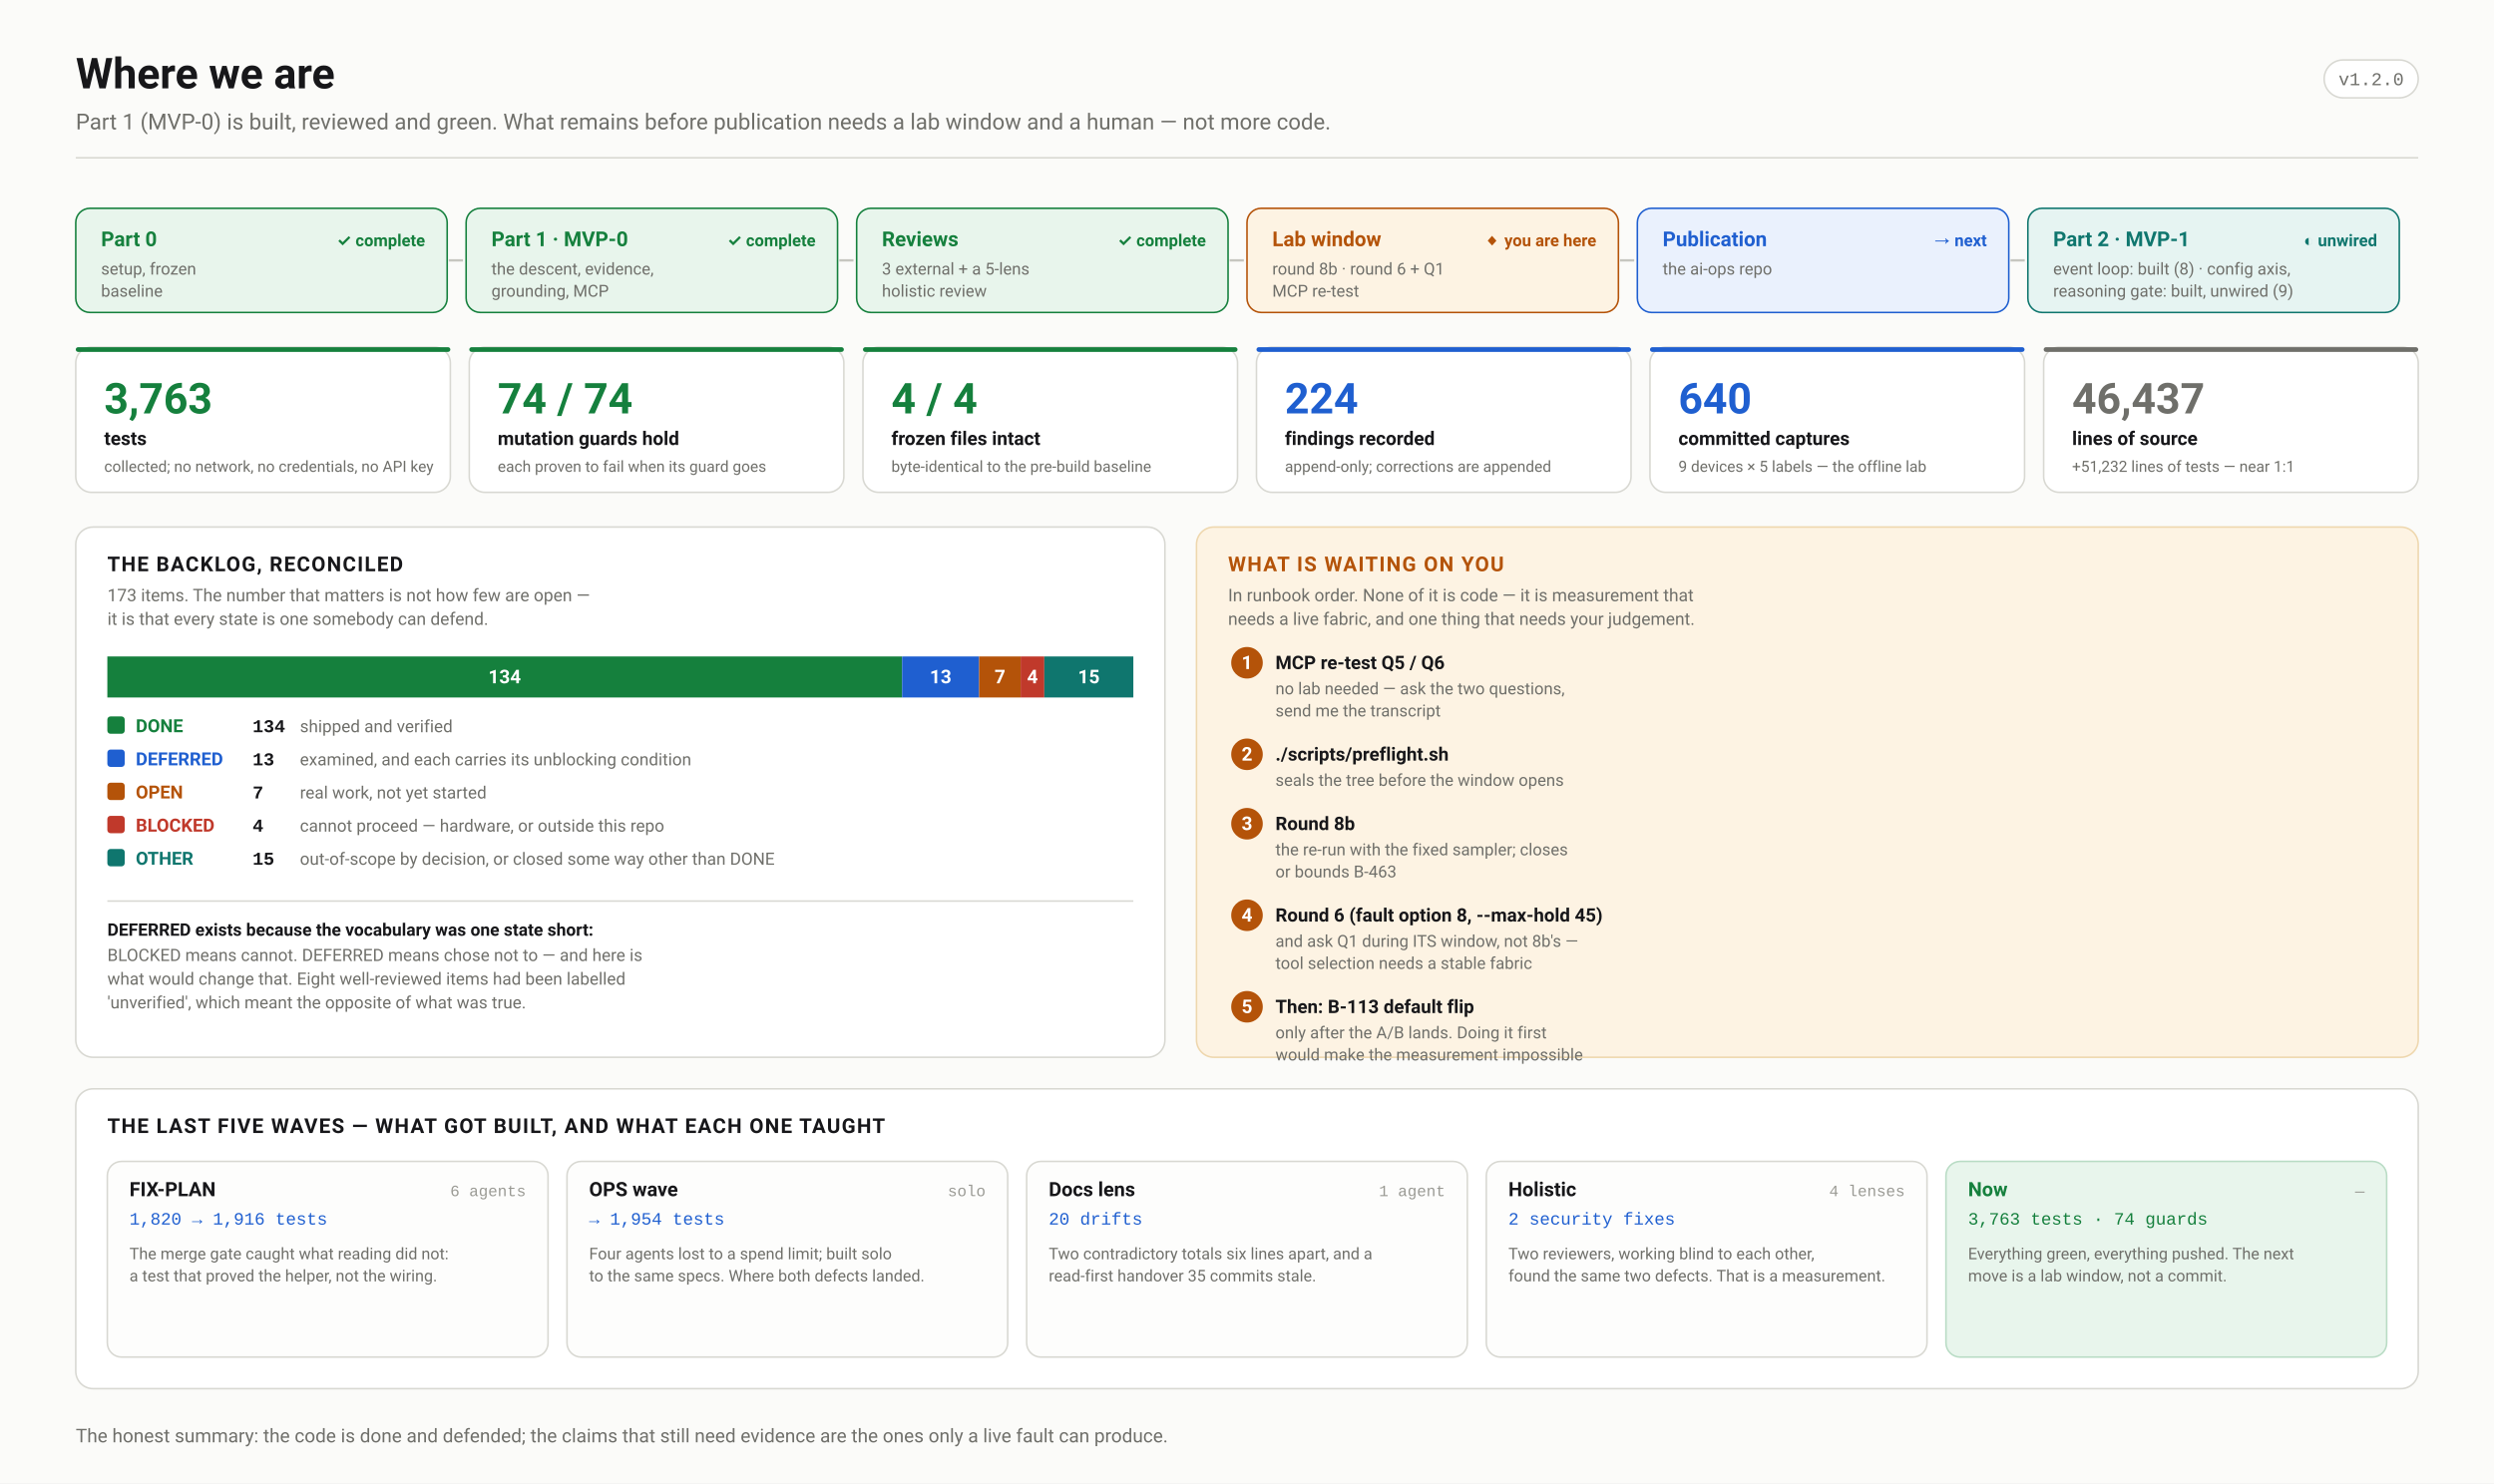
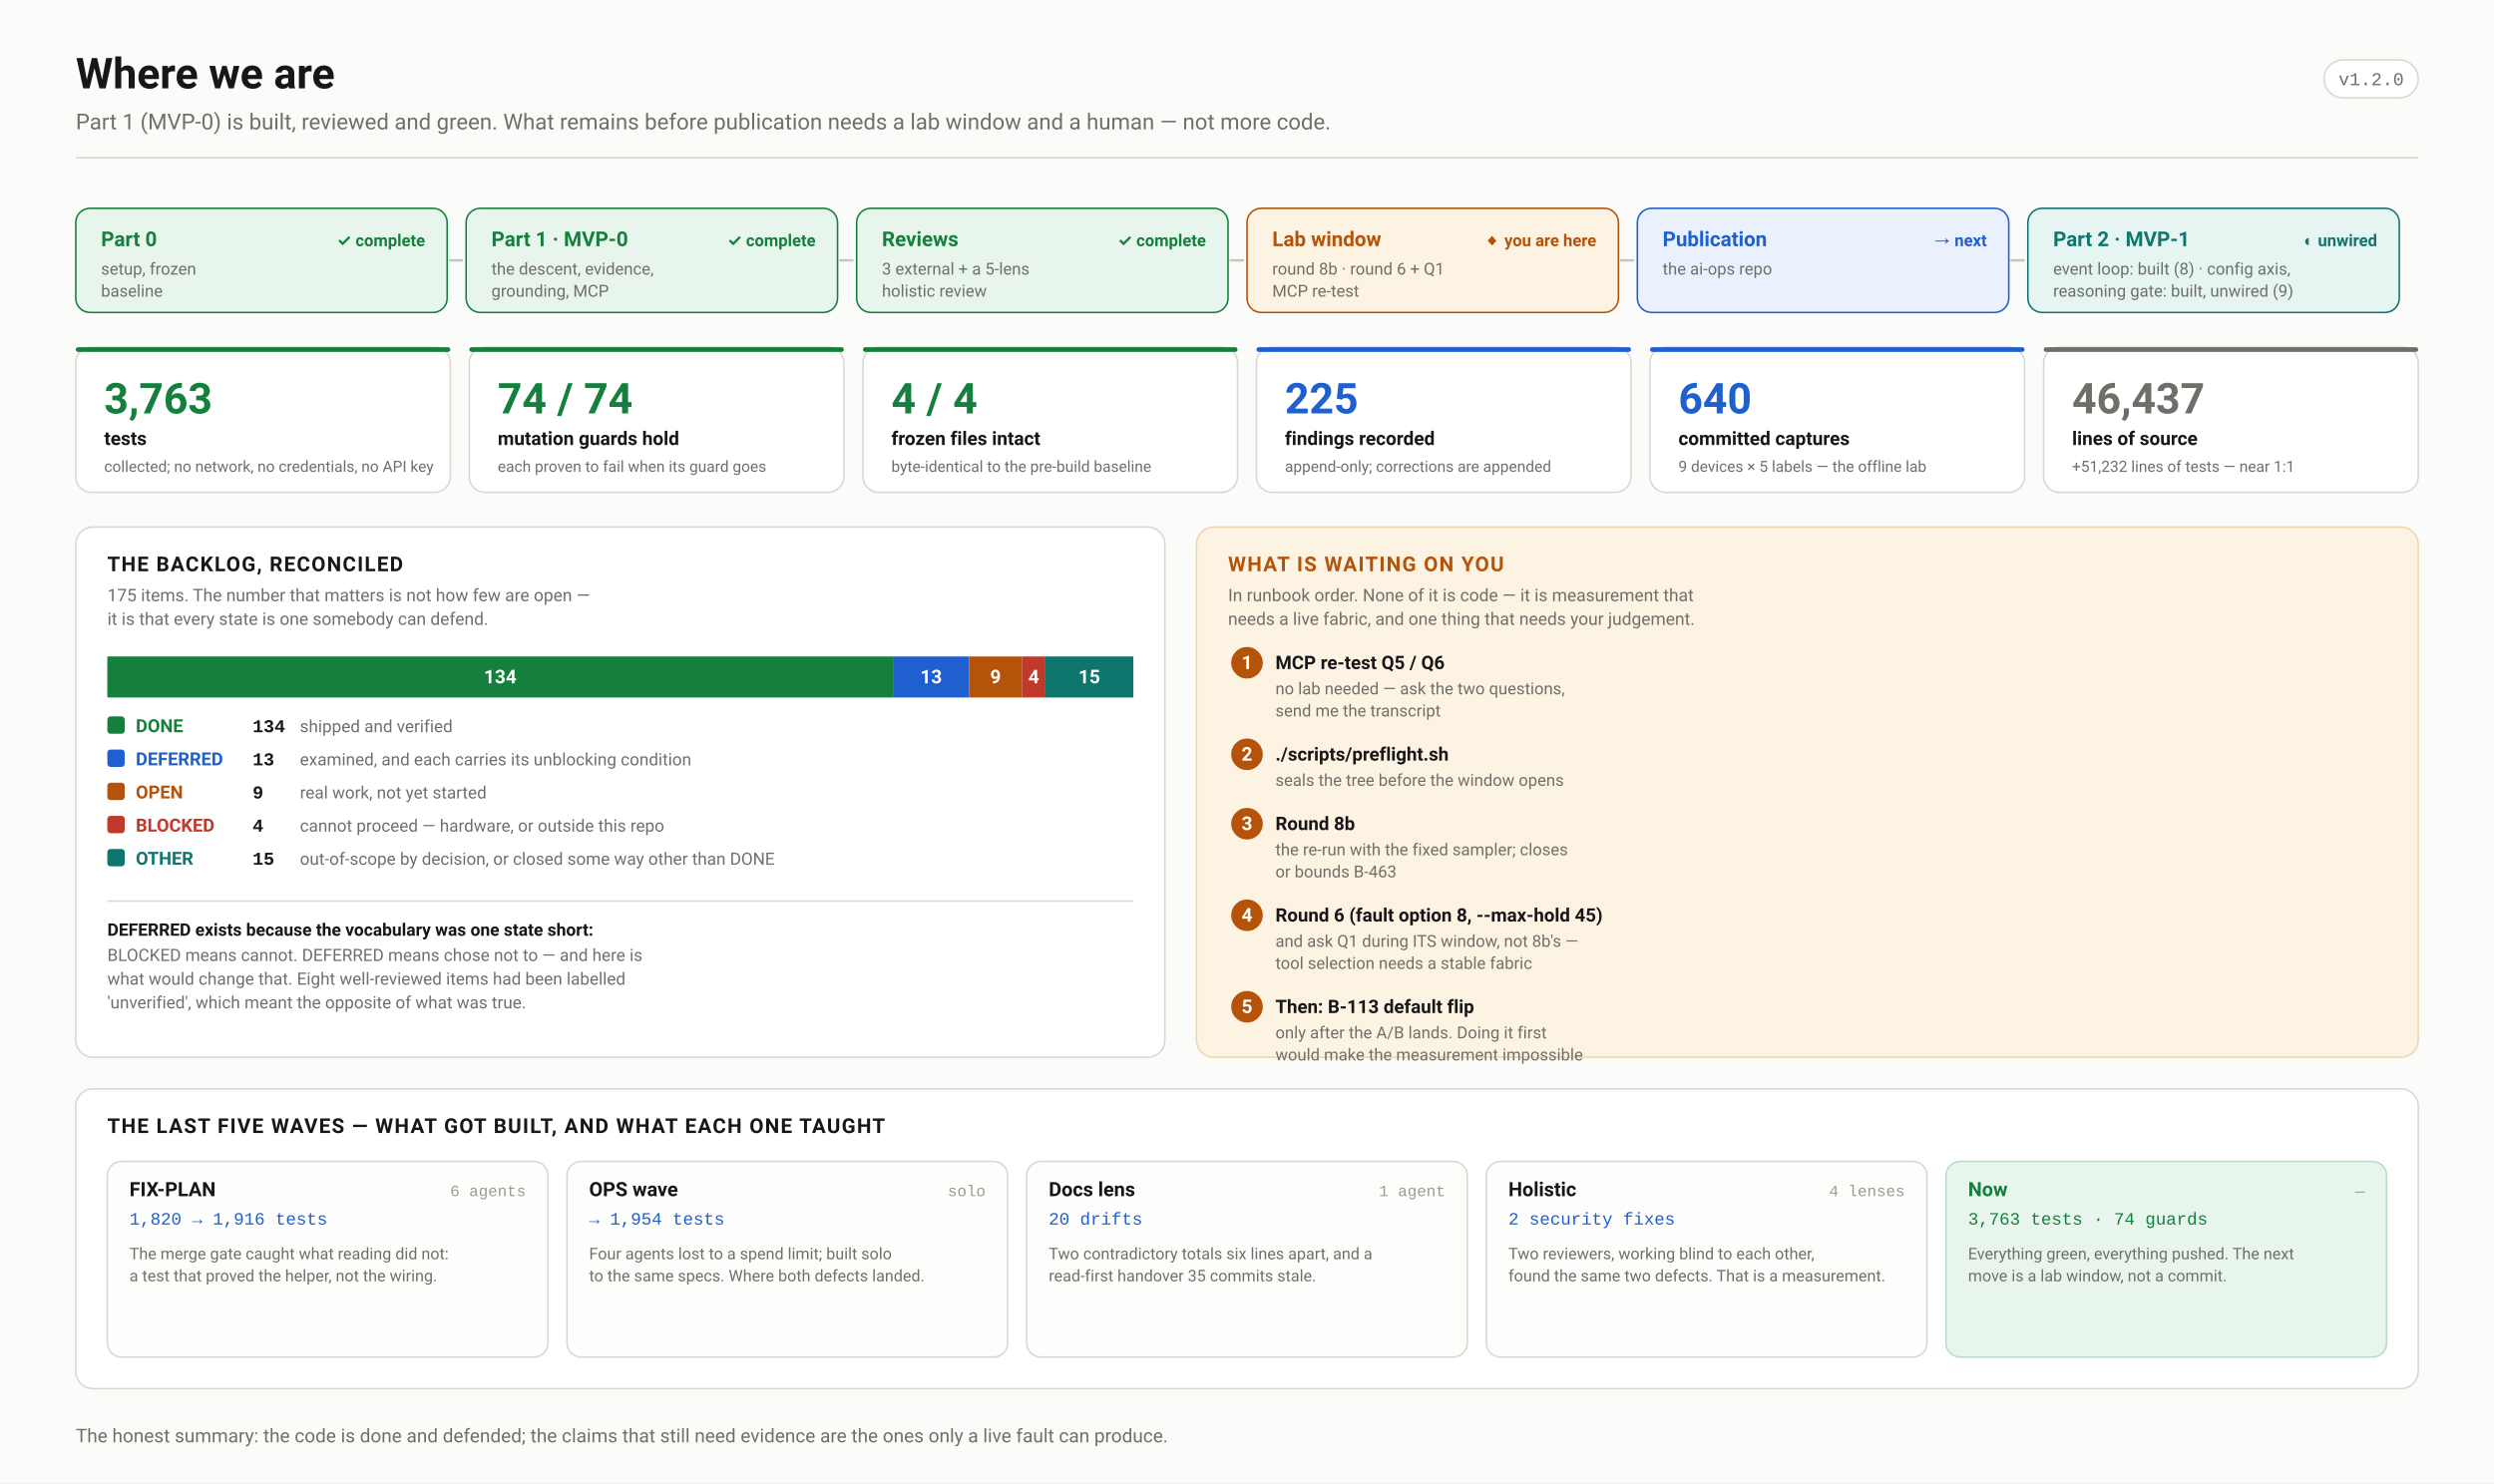
<svg xmlns="http://www.w3.org/2000/svg" width="1580" height="940" viewBox="0 0 1580 940" font-family="ui-sans-serif,-apple-system,'Segoe UI',Roboto,Helvetica,Arial,sans-serif">
  <defs>
    <marker id="arw" viewBox="0 0 10 10" refX="9" refY="5" markerWidth="6" markerHeight="6" orient="auto-start-reverse">
      <path d="M 0 0 L 10 5 L 0 10 z" fill="#6f6f6a" />
    </marker>
    <marker id="arwb" viewBox="0 0 10 10" refX="9" refY="5" markerWidth="6" markerHeight="6" orient="auto-start-reverse">
      <path d="M 0 0 L 10 5 L 0 10 z" fill="#1f5fd0" />
    </marker>
    <marker id="arwr" viewBox="0 0 10 10" refX="9" refY="5" markerWidth="6" markerHeight="6" orient="auto-start-reverse">
      <path d="M 0 0 L 10 5 L 0 10 z" fill="#c0392b" />
    </marker>
    <marker id="arwp" viewBox="0 0 10 10" refX="9" refY="5" markerWidth="6" markerHeight="6" orient="auto-start-reverse">
      <path d="M 0 0 L 10 5 L 0 10 z" fill="#6d28d9" />
    </marker>
    <marker id="arwg" viewBox="0 0 10 10" refX="9" refY="5" markerWidth="6" markerHeight="6" orient="auto-start-reverse">
      <path d="M 0 0 L 10 5 L 0 10 z" fill="#15803d" />
    </marker>
  </defs>
  <rect width="1580" height="940" fill="#fbfbf9" />
  <text x="48.0" y="56.0" font-family="ui-sans-serif,-apple-system,'Segoe UI',Roboto,Helvetica,Arial,sans-serif" font-size="27" font-weight="700" fill="#17171a" text-anchor="start">Where we are</text>
  <text x="48.0" y="82.0" font-family="ui-sans-serif,-apple-system,'Segoe UI',Roboto,Helvetica,Arial,sans-serif" font-size="14" font-weight="400" fill="#6f6f6a" text-anchor="start">Part 1 (MVP-0) is built, reviewed and green. What remains before publication needs a lab window and a human — not more code.</text>
  <rect x="1472.4" y="38.0" width="59.6" height="24.0" rx="12" fill="#fff" stroke="#d8d8d2" stroke-width="1" />
  <text x="1502.2" y="54.0" font-family="ui-monospace,'SF Mono',Menlo,Consolas,'Liberation Mono',monospace" font-size="11.5" font-weight="400" fill="#6f6f6a" text-anchor="middle">v1.2.0</text>
  <line x1="48.0" y1="100.0" x2="1532.0" y2="100.0" stroke="#d8d8d2" stroke-width="1" />
  <rect x="48.0" y="132.0" width="235.3" height="66.0" rx="9" fill="#e8f5ec" stroke="#15803d" stroke-width="1" />
  <text x="64.0" y="156.0" font-family="ui-sans-serif,-apple-system,'Segoe UI',Roboto,Helvetica,Arial,sans-serif" font-size="13" font-weight="700" fill="#15803d" text-anchor="start">Part 0</text>
  <text x="64.0" y="174.0" font-family="ui-sans-serif,-apple-system,'Segoe UI',Roboto,Helvetica,Arial,sans-serif" font-size="10.5" font-weight="400" fill="#6f6f6a" text-anchor="start">setup, frozen</text>
  <text x="64.0" y="188.0" font-family="ui-sans-serif,-apple-system,'Segoe UI',Roboto,Helvetica,Arial,sans-serif" font-size="10.5" font-weight="400" fill="#6f6f6a" text-anchor="start">baseline</text>
  <text x="269.3" y="156.0" font-family="ui-sans-serif,-apple-system,'Segoe UI',Roboto,Helvetica,Arial,sans-serif" font-size="10.5" font-weight="700" fill="#15803d" text-anchor="end">✓ complete</text>
  <line x1="284.3" y1="165.0" x2="293.3" y2="165.0" stroke="#c6c6c0" stroke-width="1.5" />
  <rect x="295.3" y="132.0" width="235.3" height="66.0" rx="9" fill="#e8f5ec" stroke="#15803d" stroke-width="1" />
  <text x="311.3" y="156.0" font-family="ui-sans-serif,-apple-system,'Segoe UI',Roboto,Helvetica,Arial,sans-serif" font-size="13" font-weight="700" fill="#15803d" text-anchor="start">Part 1 · MVP-0</text>
  <text x="311.3" y="174.0" font-family="ui-sans-serif,-apple-system,'Segoe UI',Roboto,Helvetica,Arial,sans-serif" font-size="10.5" font-weight="400" fill="#6f6f6a" text-anchor="start">the descent, evidence,</text>
  <text x="311.3" y="188.0" font-family="ui-sans-serif,-apple-system,'Segoe UI',Roboto,Helvetica,Arial,sans-serif" font-size="10.5" font-weight="400" fill="#6f6f6a" text-anchor="start">grounding, MCP</text>
  <text x="516.7" y="156.0" font-family="ui-sans-serif,-apple-system,'Segoe UI',Roboto,Helvetica,Arial,sans-serif" font-size="10.5" font-weight="700" fill="#15803d" text-anchor="end">✓ complete</text>
  <line x1="531.7" y1="165.0" x2="540.7" y2="165.0" stroke="#c6c6c0" stroke-width="1.5" />
  <rect x="542.7" y="132.0" width="235.3" height="66.0" rx="9" fill="#e8f5ec" stroke="#15803d" stroke-width="1" />
  <text x="558.7" y="156.0" font-family="ui-sans-serif,-apple-system,'Segoe UI',Roboto,Helvetica,Arial,sans-serif" font-size="13" font-weight="700" fill="#15803d" text-anchor="start">Reviews</text>
  <text x="558.7" y="174.0" font-family="ui-sans-serif,-apple-system,'Segoe UI',Roboto,Helvetica,Arial,sans-serif" font-size="10.5" font-weight="400" fill="#6f6f6a" text-anchor="start">3 external + a 5-lens</text>
  <text x="558.7" y="188.0" font-family="ui-sans-serif,-apple-system,'Segoe UI',Roboto,Helvetica,Arial,sans-serif" font-size="10.5" font-weight="400" fill="#6f6f6a" text-anchor="start">holistic review</text>
  <text x="764.0" y="156.0" font-family="ui-sans-serif,-apple-system,'Segoe UI',Roboto,Helvetica,Arial,sans-serif" font-size="10.5" font-weight="700" fill="#15803d" text-anchor="end">✓ complete</text>
  <line x1="779.0" y1="165.0" x2="788.0" y2="165.0" stroke="#c6c6c0" stroke-width="1.5" />
  <rect x="790.0" y="132.0" width="235.3" height="66.0" rx="9" fill="#fdf3e3" stroke="#b45309" stroke-width="1" />
  <text x="806.0" y="156.0" font-family="ui-sans-serif,-apple-system,'Segoe UI',Roboto,Helvetica,Arial,sans-serif" font-size="13" font-weight="700" fill="#b45309" text-anchor="start">Lab window</text>
  <text x="806.0" y="174.0" font-family="ui-sans-serif,-apple-system,'Segoe UI',Roboto,Helvetica,Arial,sans-serif" font-size="10.5" font-weight="400" fill="#6f6f6a" text-anchor="start">round 8b · round 6 + Q1</text>
  <text x="806.0" y="188.0" font-family="ui-sans-serif,-apple-system,'Segoe UI',Roboto,Helvetica,Arial,sans-serif" font-size="10.5" font-weight="400" fill="#6f6f6a" text-anchor="start">MCP re-test</text>
  <text x="1011.3" y="156.0" font-family="ui-sans-serif,-apple-system,'Segoe UI',Roboto,Helvetica,Arial,sans-serif" font-size="10.5" font-weight="700" fill="#b45309" text-anchor="end">◆ you are here</text>
  <line x1="1026.3" y1="165.0" x2="1035.3" y2="165.0" stroke="#c6c6c0" stroke-width="1.5" />
  <rect x="1037.3" y="132.0" width="235.3" height="66.0" rx="9" fill="#eaf1fd" stroke="#1f5fd0" stroke-width="1" />
  <text x="1053.3" y="156.0" font-family="ui-sans-serif,-apple-system,'Segoe UI',Roboto,Helvetica,Arial,sans-serif" font-size="13" font-weight="700" fill="#1f5fd0" text-anchor="start">Publication</text>
  <text x="1053.3" y="174.0" font-family="ui-sans-serif,-apple-system,'Segoe UI',Roboto,Helvetica,Arial,sans-serif" font-size="10.5" font-weight="400" fill="#6f6f6a" text-anchor="start">the ai-ops repo</text>
  <text x="1258.7" y="156.0" font-family="ui-sans-serif,-apple-system,'Segoe UI',Roboto,Helvetica,Arial,sans-serif" font-size="10.5" font-weight="700" fill="#1f5fd0" text-anchor="end">→ next</text>
  <line x1="1273.7" y1="165.0" x2="1282.7" y2="165.0" stroke="#c6c6c0" stroke-width="1.5" />
  <rect x="1284.7" y="132.0" width="235.3" height="66.0" rx="9" fill="#e6f4f2" stroke="#0f766e" stroke-width="1" />
  <text x="1300.7" y="156.0" font-family="ui-sans-serif,-apple-system,'Segoe UI',Roboto,Helvetica,Arial,sans-serif" font-size="13" font-weight="700" fill="#0f766e" text-anchor="start">Part 2 · MVP-1</text>
  <text x="1300.7" y="174.0" font-family="ui-sans-serif,-apple-system,'Segoe UI',Roboto,Helvetica,Arial,sans-serif" font-size="10.5" font-weight="400" fill="#6f6f6a" text-anchor="start">event loop: built (8) · config axis,</text>
  <text x="1300.7" y="188.0" font-family="ui-sans-serif,-apple-system,'Segoe UI',Roboto,Helvetica,Arial,sans-serif" font-size="10.5" font-weight="400" fill="#6f6f6a" text-anchor="start">reasoning gate: built, unwired (9)</text>
  <text x="1506.0" y="156.0" font-family="ui-sans-serif,-apple-system,'Segoe UI',Roboto,Helvetica,Arial,sans-serif" font-size="10.5" font-weight="700" fill="#0f766e" text-anchor="end">◐ unwired</text>
  <rect x="48.0" y="220.0" width="237.3" height="92.0" rx="10" fill="#ffffff" stroke="#d8d8d2" stroke-width="1" />
  <rect x="48.0" y="220.0" width="237.3" height="3.0" rx="1.5" fill="#15803d" stroke="none" stroke-width="1" />
  <text x="66.0" y="262.0" font-family="ui-sans-serif,-apple-system,'Segoe UI',Roboto,Helvetica,Arial,sans-serif" font-size="27" font-weight="700" fill="#15803d" text-anchor="start">3,763</text>
  <text x="66.0" y="282.0" font-family="ui-sans-serif,-apple-system,'Segoe UI',Roboto,Helvetica,Arial,sans-serif" font-size="12" font-weight="600" fill="#17171a" text-anchor="start">tests</text>
  <text x="66.0" y="299.0" font-family="ui-sans-serif,-apple-system,'Segoe UI',Roboto,Helvetica,Arial,sans-serif" font-size="9.8" font-weight="400" fill="#6f6f6a" text-anchor="start">collected; no network, no credentials, no API key</text>
  <rect x="297.3" y="220.0" width="237.3" height="92.0" rx="10" fill="#ffffff" stroke="#d8d8d2" stroke-width="1" />
  <rect x="297.3" y="220.0" width="237.3" height="3.0" rx="1.5" fill="#15803d" stroke="none" stroke-width="1" />
  <text x="315.3" y="262.0" font-family="ui-sans-serif,-apple-system,'Segoe UI',Roboto,Helvetica,Arial,sans-serif" font-size="27" font-weight="700" fill="#15803d" text-anchor="start">74 / 74</text>
  <text x="315.3" y="282.0" font-family="ui-sans-serif,-apple-system,'Segoe UI',Roboto,Helvetica,Arial,sans-serif" font-size="12" font-weight="600" fill="#17171a" text-anchor="start">mutation guards hold</text>
  <text x="315.3" y="299.0" font-family="ui-sans-serif,-apple-system,'Segoe UI',Roboto,Helvetica,Arial,sans-serif" font-size="9.8" font-weight="400" fill="#6f6f6a" text-anchor="start">each proven to fail when its guard goes</text>
  <rect x="546.7" y="220.0" width="237.3" height="92.0" rx="10" fill="#ffffff" stroke="#d8d8d2" stroke-width="1" />
  <rect x="546.7" y="220.0" width="237.3" height="3.0" rx="1.5" fill="#15803d" stroke="none" stroke-width="1" />
  <text x="564.7" y="262.0" font-family="ui-sans-serif,-apple-system,'Segoe UI',Roboto,Helvetica,Arial,sans-serif" font-size="27" font-weight="700" fill="#15803d" text-anchor="start">4 / 4</text>
  <text x="564.7" y="282.0" font-family="ui-sans-serif,-apple-system,'Segoe UI',Roboto,Helvetica,Arial,sans-serif" font-size="12" font-weight="600" fill="#17171a" text-anchor="start">frozen files intact</text>
  <text x="564.7" y="299.0" font-family="ui-sans-serif,-apple-system,'Segoe UI',Roboto,Helvetica,Arial,sans-serif" font-size="9.8" font-weight="400" fill="#6f6f6a" text-anchor="start">byte-identical to the pre-build baseline</text>
  <rect x="796.0" y="220.0" width="237.3" height="92.0" rx="10" fill="#ffffff" stroke="#d8d8d2" stroke-width="1" />
  <rect x="796.0" y="220.0" width="237.3" height="3.0" rx="1.5" fill="#1f5fd0" stroke="none" stroke-width="1" />
-   <text x="814.0" y="262.0" font-family="ui-sans-serif,-apple-system,'Segoe UI',Roboto,Helvetica,Arial,sans-serif" font-size="27" font-weight="700" fill="#1f5fd0" text-anchor="start">224</text>
+   <text x="814.0" y="262.0" font-family="ui-sans-serif,-apple-system,'Segoe UI',Roboto,Helvetica,Arial,sans-serif" font-size="27" font-weight="700" fill="#1f5fd0" text-anchor="start">225</text>
  <text x="814.0" y="282.0" font-family="ui-sans-serif,-apple-system,'Segoe UI',Roboto,Helvetica,Arial,sans-serif" font-size="12" font-weight="600" fill="#17171a" text-anchor="start">findings recorded</text>
  <text x="814.0" y="299.0" font-family="ui-sans-serif,-apple-system,'Segoe UI',Roboto,Helvetica,Arial,sans-serif" font-size="9.8" font-weight="400" fill="#6f6f6a" text-anchor="start">append-only; corrections are appended</text>
  <rect x="1045.3" y="220.0" width="237.3" height="92.0" rx="10" fill="#ffffff" stroke="#d8d8d2" stroke-width="1" />
  <rect x="1045.3" y="220.0" width="237.3" height="3.0" rx="1.5" fill="#1f5fd0" stroke="none" stroke-width="1" />
  <text x="1063.3" y="262.0" font-family="ui-sans-serif,-apple-system,'Segoe UI',Roboto,Helvetica,Arial,sans-serif" font-size="27" font-weight="700" fill="#1f5fd0" text-anchor="start">640</text>
  <text x="1063.3" y="282.0" font-family="ui-sans-serif,-apple-system,'Segoe UI',Roboto,Helvetica,Arial,sans-serif" font-size="12" font-weight="600" fill="#17171a" text-anchor="start">committed captures</text>
  <text x="1063.3" y="299.0" font-family="ui-sans-serif,-apple-system,'Segoe UI',Roboto,Helvetica,Arial,sans-serif" font-size="9.8" font-weight="400" fill="#6f6f6a" text-anchor="start">9 devices × 5 labels — the offline lab</text>
  <rect x="1294.7" y="220.0" width="237.3" height="92.0" rx="10" fill="#ffffff" stroke="#d8d8d2" stroke-width="1" />
  <rect x="1294.7" y="220.0" width="237.3" height="3.0" rx="1.5" fill="#6f6f6a" stroke="none" stroke-width="1" />
  <text x="1312.7" y="262.0" font-family="ui-sans-serif,-apple-system,'Segoe UI',Roboto,Helvetica,Arial,sans-serif" font-size="27" font-weight="700" fill="#6f6f6a" text-anchor="start">46,437</text>
  <text x="1312.7" y="282.0" font-family="ui-sans-serif,-apple-system,'Segoe UI',Roboto,Helvetica,Arial,sans-serif" font-size="12" font-weight="600" fill="#17171a" text-anchor="start">lines of source</text>
  <text x="1312.7" y="299.0" font-family="ui-sans-serif,-apple-system,'Segoe UI',Roboto,Helvetica,Arial,sans-serif" font-size="9.8" font-weight="400" fill="#6f6f6a" text-anchor="start">+51,232 lines of tests — near 1:1</text>
  <rect x="48.0" y="334.0" width="690.0" height="336.0" rx="11" fill="#ffffff" stroke="#d8d8d2" stroke-width="1" />
  <text x="68.0" y="362.0" font-family="ui-sans-serif,-apple-system,'Segoe UI',Roboto,Helvetica,Arial,sans-serif" font-size="13" font-weight="700" fill="#17171a" text-anchor="start" letter-spacing="0.8">THE BACKLOG, RECONCILED</text>
-   <text x="68.0" y="381.0" font-family="ui-sans-serif,-apple-system,'Segoe UI',Roboto,Helvetica,Arial,sans-serif" font-size="11" font-weight="400" fill="#6f6f6a" text-anchor="start">173 items. The number that matters is not how few are open —</text>
+   <text x="68.0" y="381.0" font-family="ui-sans-serif,-apple-system,'Segoe UI',Roboto,Helvetica,Arial,sans-serif" font-size="11" font-weight="400" fill="#6f6f6a" text-anchor="start">175 items. The number that matters is not how few are open —</text>
  <text x="68.0" y="396.0" font-family="ui-sans-serif,-apple-system,'Segoe UI',Roboto,Helvetica,Arial,sans-serif" font-size="11" font-weight="400" fill="#6f6f6a" text-anchor="start">it is that every state is one somebody can defend.</text>
-   <rect x="68.0" y="416.0" width="503.5" height="26.0" rx="0" fill="#15803d" stroke="none" stroke-width="1" />
-   <text x="319.7" y="433.0" font-family="ui-sans-serif,-apple-system,'Segoe UI',Roboto,Helvetica,Arial,sans-serif" font-size="12" font-weight="700" fill="#fff" text-anchor="middle">134</text>
-   <rect x="571.5" y="416.0" width="48.8" height="26.0" rx="0" fill="#1f5fd0" stroke="none" stroke-width="1" />
-   <text x="595.9" y="433.0" font-family="ui-sans-serif,-apple-system,'Segoe UI',Roboto,Helvetica,Arial,sans-serif" font-size="12" font-weight="700" fill="#fff" text-anchor="middle">13</text>
-   <rect x="620.3" y="416.0" width="26.3" height="26.0" rx="0" fill="#b45309" stroke="none" stroke-width="1" />
-   <text x="633.5" y="433.0" font-family="ui-sans-serif,-apple-system,'Segoe UI',Roboto,Helvetica,Arial,sans-serif" font-size="12" font-weight="700" fill="#fff" text-anchor="middle">7</text>
-   <rect x="646.6" y="416.0" width="15.0" height="26.0" rx="0" fill="#c0392b" stroke="none" stroke-width="1" />
-   <text x="654.1" y="433.0" font-family="ui-sans-serif,-apple-system,'Segoe UI',Roboto,Helvetica,Arial,sans-serif" font-size="12" font-weight="700" fill="#fff" text-anchor="middle">4</text>
-   <rect x="661.6" y="416.0" width="56.4" height="26.0" rx="0" fill="#0f766e" stroke="none" stroke-width="1" />
-   <text x="689.8" y="433.0" font-family="ui-sans-serif,-apple-system,'Segoe UI',Roboto,Helvetica,Arial,sans-serif" font-size="12" font-weight="700" fill="#fff" text-anchor="middle">15</text>
+   <rect x="68.0" y="416.0" width="497.7" height="26.0" rx="0" fill="#15803d" stroke="none" stroke-width="1" />
+   <text x="316.9" y="433.0" font-family="ui-sans-serif,-apple-system,'Segoe UI',Roboto,Helvetica,Arial,sans-serif" font-size="12" font-weight="700" fill="#fff" text-anchor="middle">134</text>
+   <rect x="565.7" y="416.0" width="48.3" height="26.0" rx="0" fill="#1f5fd0" stroke="none" stroke-width="1" />
+   <text x="589.9" y="433.0" font-family="ui-sans-serif,-apple-system,'Segoe UI',Roboto,Helvetica,Arial,sans-serif" font-size="12" font-weight="700" fill="#fff" text-anchor="middle">13</text>
+   <rect x="614.0" y="416.0" width="33.4" height="26.0" rx="0" fill="#b45309" stroke="none" stroke-width="1" />
+   <text x="630.7" y="433.0" font-family="ui-sans-serif,-apple-system,'Segoe UI',Roboto,Helvetica,Arial,sans-serif" font-size="12" font-weight="700" fill="#fff" text-anchor="middle">9</text>
+   <rect x="647.4" y="416.0" width="14.9" height="26.0" rx="0" fill="#c0392b" stroke="none" stroke-width="1" />
+   <text x="654.9" y="433.0" font-family="ui-sans-serif,-apple-system,'Segoe UI',Roboto,Helvetica,Arial,sans-serif" font-size="12" font-weight="700" fill="#fff" text-anchor="middle">4</text>
+   <rect x="662.3" y="416.0" width="55.7" height="26.0" rx="0" fill="#0f766e" stroke="none" stroke-width="1" />
+   <text x="690.1" y="433.0" font-family="ui-sans-serif,-apple-system,'Segoe UI',Roboto,Helvetica,Arial,sans-serif" font-size="12" font-weight="700" fill="#fff" text-anchor="middle">15</text>
  <rect x="68.0" y="416.0" width="650.0" height="26.0" rx="0" fill="none" stroke="#ffffff" stroke-width="0" />
  <rect x="68.0" y="454.0" width="11.0" height="11.0" rx="2" fill="#15803d" stroke="none" stroke-width="1" />
  <text x="86.0" y="464.0" font-family="ui-sans-serif,-apple-system,'Segoe UI',Roboto,Helvetica,Arial,sans-serif" font-size="11.5" font-weight="650" fill="#15803d" text-anchor="start">DONE</text>
  <text x="160.0" y="464.0" font-family="ui-monospace,'SF Mono',Menlo,Consolas,'Liberation Mono',monospace" font-size="11.5" font-weight="700" fill="#17171a" text-anchor="start">134</text>
  <text x="190.0" y="464.0" font-family="ui-sans-serif,-apple-system,'Segoe UI',Roboto,Helvetica,Arial,sans-serif" font-size="10.8" font-weight="400" fill="#6f6f6a" text-anchor="start">shipped and verified</text>
  <rect x="68.0" y="475.0" width="11.0" height="11.0" rx="2" fill="#1f5fd0" stroke="none" stroke-width="1" />
  <text x="86.0" y="485.0" font-family="ui-sans-serif,-apple-system,'Segoe UI',Roboto,Helvetica,Arial,sans-serif" font-size="11.5" font-weight="650" fill="#1f5fd0" text-anchor="start">DEFERRED</text>
  <text x="160.0" y="485.0" font-family="ui-monospace,'SF Mono',Menlo,Consolas,'Liberation Mono',monospace" font-size="11.5" font-weight="700" fill="#17171a" text-anchor="start">13</text>
  <text x="190.0" y="485.0" font-family="ui-sans-serif,-apple-system,'Segoe UI',Roboto,Helvetica,Arial,sans-serif" font-size="10.8" font-weight="400" fill="#6f6f6a" text-anchor="start">examined, and each carries its unblocking condition</text>
  <rect x="68.0" y="496.0" width="11.0" height="11.0" rx="2" fill="#b45309" stroke="none" stroke-width="1" />
  <text x="86.0" y="506.0" font-family="ui-sans-serif,-apple-system,'Segoe UI',Roboto,Helvetica,Arial,sans-serif" font-size="11.5" font-weight="650" fill="#b45309" text-anchor="start">OPEN</text>
-   <text x="160.0" y="506.0" font-family="ui-monospace,'SF Mono',Menlo,Consolas,'Liberation Mono',monospace" font-size="11.5" font-weight="700" fill="#17171a" text-anchor="start">7</text>
+   <text x="160.0" y="506.0" font-family="ui-monospace,'SF Mono',Menlo,Consolas,'Liberation Mono',monospace" font-size="11.5" font-weight="700" fill="#17171a" text-anchor="start">9</text>
  <text x="190.0" y="506.0" font-family="ui-sans-serif,-apple-system,'Segoe UI',Roboto,Helvetica,Arial,sans-serif" font-size="10.8" font-weight="400" fill="#6f6f6a" text-anchor="start">real work, not yet started</text>
  <rect x="68.0" y="517.0" width="11.0" height="11.0" rx="2" fill="#c0392b" stroke="none" stroke-width="1" />
  <text x="86.0" y="527.0" font-family="ui-sans-serif,-apple-system,'Segoe UI',Roboto,Helvetica,Arial,sans-serif" font-size="11.5" font-weight="650" fill="#c0392b" text-anchor="start">BLOCKED</text>
  <text x="160.0" y="527.0" font-family="ui-monospace,'SF Mono',Menlo,Consolas,'Liberation Mono',monospace" font-size="11.5" font-weight="700" fill="#17171a" text-anchor="start">4</text>
  <text x="190.0" y="527.0" font-family="ui-sans-serif,-apple-system,'Segoe UI',Roboto,Helvetica,Arial,sans-serif" font-size="10.8" font-weight="400" fill="#6f6f6a" text-anchor="start">cannot proceed — hardware, or outside this repo</text>
  <rect x="68.0" y="538.0" width="11.0" height="11.0" rx="2" fill="#0f766e" stroke="none" stroke-width="1" />
  <text x="86.0" y="548.0" font-family="ui-sans-serif,-apple-system,'Segoe UI',Roboto,Helvetica,Arial,sans-serif" font-size="11.5" font-weight="650" fill="#0f766e" text-anchor="start">OTHER</text>
  <text x="160.0" y="548.0" font-family="ui-monospace,'SF Mono',Menlo,Consolas,'Liberation Mono',monospace" font-size="11.5" font-weight="700" fill="#17171a" text-anchor="start">15</text>
  <text x="190.0" y="548.0" font-family="ui-sans-serif,-apple-system,'Segoe UI',Roboto,Helvetica,Arial,sans-serif" font-size="10.8" font-weight="400" fill="#6f6f6a" text-anchor="start">out-of-scope by decision, or closed some way other than DONE</text>
  <line x1="68.0" y1="571.0" x2="718.0" y2="571.0" stroke="#d8d8d2" stroke-width="1" />
  <text x="68.0" y="593.0" font-family="ui-sans-serif,-apple-system,'Segoe UI',Roboto,Helvetica,Arial,sans-serif" font-size="11" font-weight="600" fill="#17171a" text-anchor="start">DEFERRED exists because the vocabulary was one state short:</text>
  <text x="68.0" y="609.0" font-family="ui-sans-serif,-apple-system,'Segoe UI',Roboto,Helvetica,Arial,sans-serif" font-size="10.8" font-weight="400" fill="#6f6f6a" text-anchor="start">BLOCKED means cannot. DEFERRED means chose not to — and here is</text>
  <text x="68.0" y="624.0" font-family="ui-sans-serif,-apple-system,'Segoe UI',Roboto,Helvetica,Arial,sans-serif" font-size="10.8" font-weight="400" fill="#6f6f6a" text-anchor="start">what would change that. Eight well-reviewed items had been labelled</text>
  <text x="68.0" y="639.0" font-family="ui-sans-serif,-apple-system,'Segoe UI',Roboto,Helvetica,Arial,sans-serif" font-size="10.8" font-weight="400" fill="#6f6f6a" text-anchor="start">'unverified', which meant the opposite of what was true.</text>
  <rect x="758.0" y="334.0" width="774.0" height="336.0" rx="11" fill="#fdf3e3" stroke="#eed7ae" stroke-width="1" />
  <text x="778.0" y="362.0" font-family="ui-sans-serif,-apple-system,'Segoe UI',Roboto,Helvetica,Arial,sans-serif" font-size="13" font-weight="700" fill="#b45309" text-anchor="start" letter-spacing="0.8">WHAT IS WAITING ON YOU</text>
  <text x="778.0" y="381.0" font-family="ui-sans-serif,-apple-system,'Segoe UI',Roboto,Helvetica,Arial,sans-serif" font-size="11" font-weight="400" fill="#6f6f6a" text-anchor="start">In runbook order. None of it is code — it is measurement that</text>
  <text x="778.0" y="396.0" font-family="ui-sans-serif,-apple-system,'Segoe UI',Roboto,Helvetica,Arial,sans-serif" font-size="11" font-weight="400" fill="#6f6f6a" text-anchor="start">needs a live fabric, and one thing that needs your judgement.</text>
  <circle cx="790.0" cy="420.0" r="10" fill="#b45309" />
  <text x="790.0" y="424.0" font-family="ui-sans-serif,-apple-system,'Segoe UI',Roboto,Helvetica,Arial,sans-serif" font-size="12" font-weight="700" fill="#fff" text-anchor="middle">1</text>
  <text x="808.0" y="424.0" font-family="ui-sans-serif,-apple-system,'Segoe UI',Roboto,Helvetica,Arial,sans-serif" font-size="11.8" font-weight="650" fill="#17171a" text-anchor="start">MCP re-test Q5 / Q6</text>
  <text x="808.0" y="440.0" font-family="ui-sans-serif,-apple-system,'Segoe UI',Roboto,Helvetica,Arial,sans-serif" font-size="10.5" font-weight="400" fill="#6f6f6a" text-anchor="start">no lab needed — ask the two questions,</text>
  <text x="808.0" y="454.0" font-family="ui-sans-serif,-apple-system,'Segoe UI',Roboto,Helvetica,Arial,sans-serif" font-size="10.5" font-weight="400" fill="#6f6f6a" text-anchor="start">send me the transcript</text>
  <circle cx="790.0" cy="478.0" r="10" fill="#b45309" />
  <text x="790.0" y="482.0" font-family="ui-sans-serif,-apple-system,'Segoe UI',Roboto,Helvetica,Arial,sans-serif" font-size="12" font-weight="700" fill="#fff" text-anchor="middle">2</text>
  <text x="808.0" y="482.0" font-family="ui-sans-serif,-apple-system,'Segoe UI',Roboto,Helvetica,Arial,sans-serif" font-size="11.8" font-weight="650" fill="#17171a" text-anchor="start">./scripts/preflight.sh</text>
  <text x="808.0" y="498.0" font-family="ui-sans-serif,-apple-system,'Segoe UI',Roboto,Helvetica,Arial,sans-serif" font-size="10.5" font-weight="400" fill="#6f6f6a" text-anchor="start">seals the tree before the window opens</text>
  <circle cx="790.0" cy="522.0" r="10" fill="#b45309" />
  <text x="790.0" y="526.0" font-family="ui-sans-serif,-apple-system,'Segoe UI',Roboto,Helvetica,Arial,sans-serif" font-size="12" font-weight="700" fill="#fff" text-anchor="middle">3</text>
  <text x="808.0" y="526.0" font-family="ui-sans-serif,-apple-system,'Segoe UI',Roboto,Helvetica,Arial,sans-serif" font-size="11.8" font-weight="650" fill="#17171a" text-anchor="start">Round 8b</text>
  <text x="808.0" y="542.0" font-family="ui-sans-serif,-apple-system,'Segoe UI',Roboto,Helvetica,Arial,sans-serif" font-size="10.5" font-weight="400" fill="#6f6f6a" text-anchor="start">the re-run with the fixed sampler; closes</text>
  <text x="808.0" y="556.0" font-family="ui-sans-serif,-apple-system,'Segoe UI',Roboto,Helvetica,Arial,sans-serif" font-size="10.5" font-weight="400" fill="#6f6f6a" text-anchor="start">or bounds B-463</text>
  <circle cx="790.0" cy="580.0" r="10" fill="#b45309" />
  <text x="790.0" y="584.0" font-family="ui-sans-serif,-apple-system,'Segoe UI',Roboto,Helvetica,Arial,sans-serif" font-size="12" font-weight="700" fill="#fff" text-anchor="middle">4</text>
  <text x="808.0" y="584.0" font-family="ui-sans-serif,-apple-system,'Segoe UI',Roboto,Helvetica,Arial,sans-serif" font-size="11.8" font-weight="650" fill="#17171a" text-anchor="start">Round 6 (fault option 8, --max-hold 45)</text>
  <text x="808.0" y="600.0" font-family="ui-sans-serif,-apple-system,'Segoe UI',Roboto,Helvetica,Arial,sans-serif" font-size="10.5" font-weight="400" fill="#6f6f6a" text-anchor="start">and ask Q1 during ITS window, not 8b's —</text>
  <text x="808.0" y="614.0" font-family="ui-sans-serif,-apple-system,'Segoe UI',Roboto,Helvetica,Arial,sans-serif" font-size="10.5" font-weight="400" fill="#6f6f6a" text-anchor="start">tool selection needs a stable fabric</text>
  <circle cx="790.0" cy="638.0" r="10" fill="#b45309" />
  <text x="790.0" y="642.0" font-family="ui-sans-serif,-apple-system,'Segoe UI',Roboto,Helvetica,Arial,sans-serif" font-size="12" font-weight="700" fill="#fff" text-anchor="middle">5</text>
  <text x="808.0" y="642.0" font-family="ui-sans-serif,-apple-system,'Segoe UI',Roboto,Helvetica,Arial,sans-serif" font-size="11.8" font-weight="650" fill="#17171a" text-anchor="start">Then: B-113 default flip</text>
  <text x="808.0" y="658.0" font-family="ui-sans-serif,-apple-system,'Segoe UI',Roboto,Helvetica,Arial,sans-serif" font-size="10.5" font-weight="400" fill="#6f6f6a" text-anchor="start">only after the A/B lands. Doing it first</text>
  <text x="808.0" y="672.0" font-family="ui-sans-serif,-apple-system,'Segoe UI',Roboto,Helvetica,Arial,sans-serif" font-size="10.5" font-weight="400" fill="#6f6f6a" text-anchor="start">would make the measurement impossible</text>
  <rect x="48.0" y="690.0" width="1484.0" height="190.0" rx="11" fill="#ffffff" stroke="#d8d8d2" stroke-width="1" />
  <text x="68.0" y="718.0" font-family="ui-sans-serif,-apple-system,'Segoe UI',Roboto,Helvetica,Arial,sans-serif" font-size="13" font-weight="700" fill="#17171a" text-anchor="start" letter-spacing="0.8">THE LAST FIVE WAVES — WHAT GOT BUILT, AND WHAT EACH ONE TAUGHT</text>
  <rect x="68.0" y="736.0" width="279.2" height="124.0" rx="9" fill="#fdfdfc" stroke="#d8d8d2" stroke-width="1" />
  <text x="82.0" y="758.0" font-family="ui-sans-serif,-apple-system,'Segoe UI',Roboto,Helvetica,Arial,sans-serif" font-size="12.5" font-weight="700" fill="#17171a" text-anchor="start">FIX-PLAN</text>
  <text x="333.2" y="758.0" font-family="ui-monospace,'SF Mono',Menlo,Consolas,'Liberation Mono',monospace" font-size="10" font-weight="400" fill="#9a9a94" text-anchor="end">6 agents</text>
  <text x="82.0" y="776.0" font-family="ui-monospace,'SF Mono',Menlo,Consolas,'Liberation Mono',monospace" font-size="11" font-weight="400" fill="#1f5fd0" text-anchor="start">1,820 → 1,916 tests</text>
  <text x="82.0" y="798.0" font-family="ui-sans-serif,-apple-system,'Segoe UI',Roboto,Helvetica,Arial,sans-serif" font-size="10.2" font-weight="400" fill="#6f6f6a" text-anchor="start">The merge gate caught what reading did not:</text>
  <text x="82.0" y="812.0" font-family="ui-sans-serif,-apple-system,'Segoe UI',Roboto,Helvetica,Arial,sans-serif" font-size="10.2" font-weight="400" fill="#6f6f6a" text-anchor="start">a test that proved the helper, not the wiring.</text>
  <rect x="359.2" y="736.0" width="279.2" height="124.0" rx="9" fill="#fdfdfc" stroke="#d8d8d2" stroke-width="1" />
  <text x="373.2" y="758.0" font-family="ui-sans-serif,-apple-system,'Segoe UI',Roboto,Helvetica,Arial,sans-serif" font-size="12.5" font-weight="700" fill="#17171a" text-anchor="start">OPS wave</text>
  <text x="624.4" y="758.0" font-family="ui-monospace,'SF Mono',Menlo,Consolas,'Liberation Mono',monospace" font-size="10" font-weight="400" fill="#9a9a94" text-anchor="end">solo</text>
  <text x="373.2" y="776.0" font-family="ui-monospace,'SF Mono',Menlo,Consolas,'Liberation Mono',monospace" font-size="11" font-weight="400" fill="#1f5fd0" text-anchor="start">→ 1,954 tests</text>
  <text x="373.2" y="798.0" font-family="ui-sans-serif,-apple-system,'Segoe UI',Roboto,Helvetica,Arial,sans-serif" font-size="10.2" font-weight="400" fill="#6f6f6a" text-anchor="start">Four agents lost to a spend limit; built solo</text>
  <text x="373.2" y="812.0" font-family="ui-sans-serif,-apple-system,'Segoe UI',Roboto,Helvetica,Arial,sans-serif" font-size="10.2" font-weight="400" fill="#6f6f6a" text-anchor="start">to the same specs. Where both defects landed.</text>
  <rect x="650.4" y="736.0" width="279.2" height="124.0" rx="9" fill="#fdfdfc" stroke="#d8d8d2" stroke-width="1" />
  <text x="664.4" y="758.0" font-family="ui-sans-serif,-apple-system,'Segoe UI',Roboto,Helvetica,Arial,sans-serif" font-size="12.5" font-weight="700" fill="#17171a" text-anchor="start">Docs lens</text>
  <text x="915.6" y="758.0" font-family="ui-monospace,'SF Mono',Menlo,Consolas,'Liberation Mono',monospace" font-size="10" font-weight="400" fill="#9a9a94" text-anchor="end">1 agent</text>
  <text x="664.4" y="776.0" font-family="ui-monospace,'SF Mono',Menlo,Consolas,'Liberation Mono',monospace" font-size="11" font-weight="400" fill="#1f5fd0" text-anchor="start">20 drifts</text>
  <text x="664.4" y="798.0" font-family="ui-sans-serif,-apple-system,'Segoe UI',Roboto,Helvetica,Arial,sans-serif" font-size="10.2" font-weight="400" fill="#6f6f6a" text-anchor="start">Two contradictory totals six lines apart, and a</text>
  <text x="664.4" y="812.0" font-family="ui-sans-serif,-apple-system,'Segoe UI',Roboto,Helvetica,Arial,sans-serif" font-size="10.2" font-weight="400" fill="#6f6f6a" text-anchor="start">read-first handover 35 commits stale.</text>
  <rect x="941.6" y="736.0" width="279.2" height="124.0" rx="9" fill="#fdfdfc" stroke="#d8d8d2" stroke-width="1" />
  <text x="955.6" y="758.0" font-family="ui-sans-serif,-apple-system,'Segoe UI',Roboto,Helvetica,Arial,sans-serif" font-size="12.5" font-weight="700" fill="#17171a" text-anchor="start">Holistic</text>
  <text x="1206.8" y="758.0" font-family="ui-monospace,'SF Mono',Menlo,Consolas,'Liberation Mono',monospace" font-size="10" font-weight="400" fill="#9a9a94" text-anchor="end">4 lenses</text>
  <text x="955.6" y="776.0" font-family="ui-monospace,'SF Mono',Menlo,Consolas,'Liberation Mono',monospace" font-size="11" font-weight="400" fill="#1f5fd0" text-anchor="start">2 security fixes</text>
  <text x="955.6" y="798.0" font-family="ui-sans-serif,-apple-system,'Segoe UI',Roboto,Helvetica,Arial,sans-serif" font-size="10.2" font-weight="400" fill="#6f6f6a" text-anchor="start">Two reviewers, working blind to each other,</text>
  <text x="955.6" y="812.0" font-family="ui-sans-serif,-apple-system,'Segoe UI',Roboto,Helvetica,Arial,sans-serif" font-size="10.2" font-weight="400" fill="#6f6f6a" text-anchor="start">found the same two defects. That is a measurement.</text>
  <rect x="1232.8" y="736.0" width="279.2" height="124.0" rx="9" fill="#e8f5ec" stroke="#b9dcc5" stroke-width="1" />
  <text x="1246.8" y="758.0" font-family="ui-sans-serif,-apple-system,'Segoe UI',Roboto,Helvetica,Arial,sans-serif" font-size="12.5" font-weight="700" fill="#15803d" text-anchor="start">Now</text>
  <text x="1498.0" y="758.0" font-family="ui-monospace,'SF Mono',Menlo,Consolas,'Liberation Mono',monospace" font-size="10" font-weight="400" fill="#9a9a94" text-anchor="end">—</text>
  <text x="1246.8" y="776.0" font-family="ui-monospace,'SF Mono',Menlo,Consolas,'Liberation Mono',monospace" font-size="11" font-weight="400" fill="#15803d" text-anchor="start">3,763 tests · 74 guards</text>
  <text x="1246.8" y="798.0" font-family="ui-sans-serif,-apple-system,'Segoe UI',Roboto,Helvetica,Arial,sans-serif" font-size="10.2" font-weight="400" fill="#6f6f6a" text-anchor="start">Everything green, everything pushed. The next</text>
  <text x="1246.8" y="812.0" font-family="ui-sans-serif,-apple-system,'Segoe UI',Roboto,Helvetica,Arial,sans-serif" font-size="10.2" font-weight="400" fill="#6f6f6a" text-anchor="start">move is a lab window, not a commit.</text>
  <text x="48.0" y="914.0" font-family="ui-sans-serif,-apple-system,'Segoe UI',Roboto,Helvetica,Arial,sans-serif" font-size="12" font-weight="400" fill="#6f6f6a" text-anchor="start">The honest summary: the code is done and defended; the claims that still need evidence are the ones only a live fault can produce.</text>
</svg>
